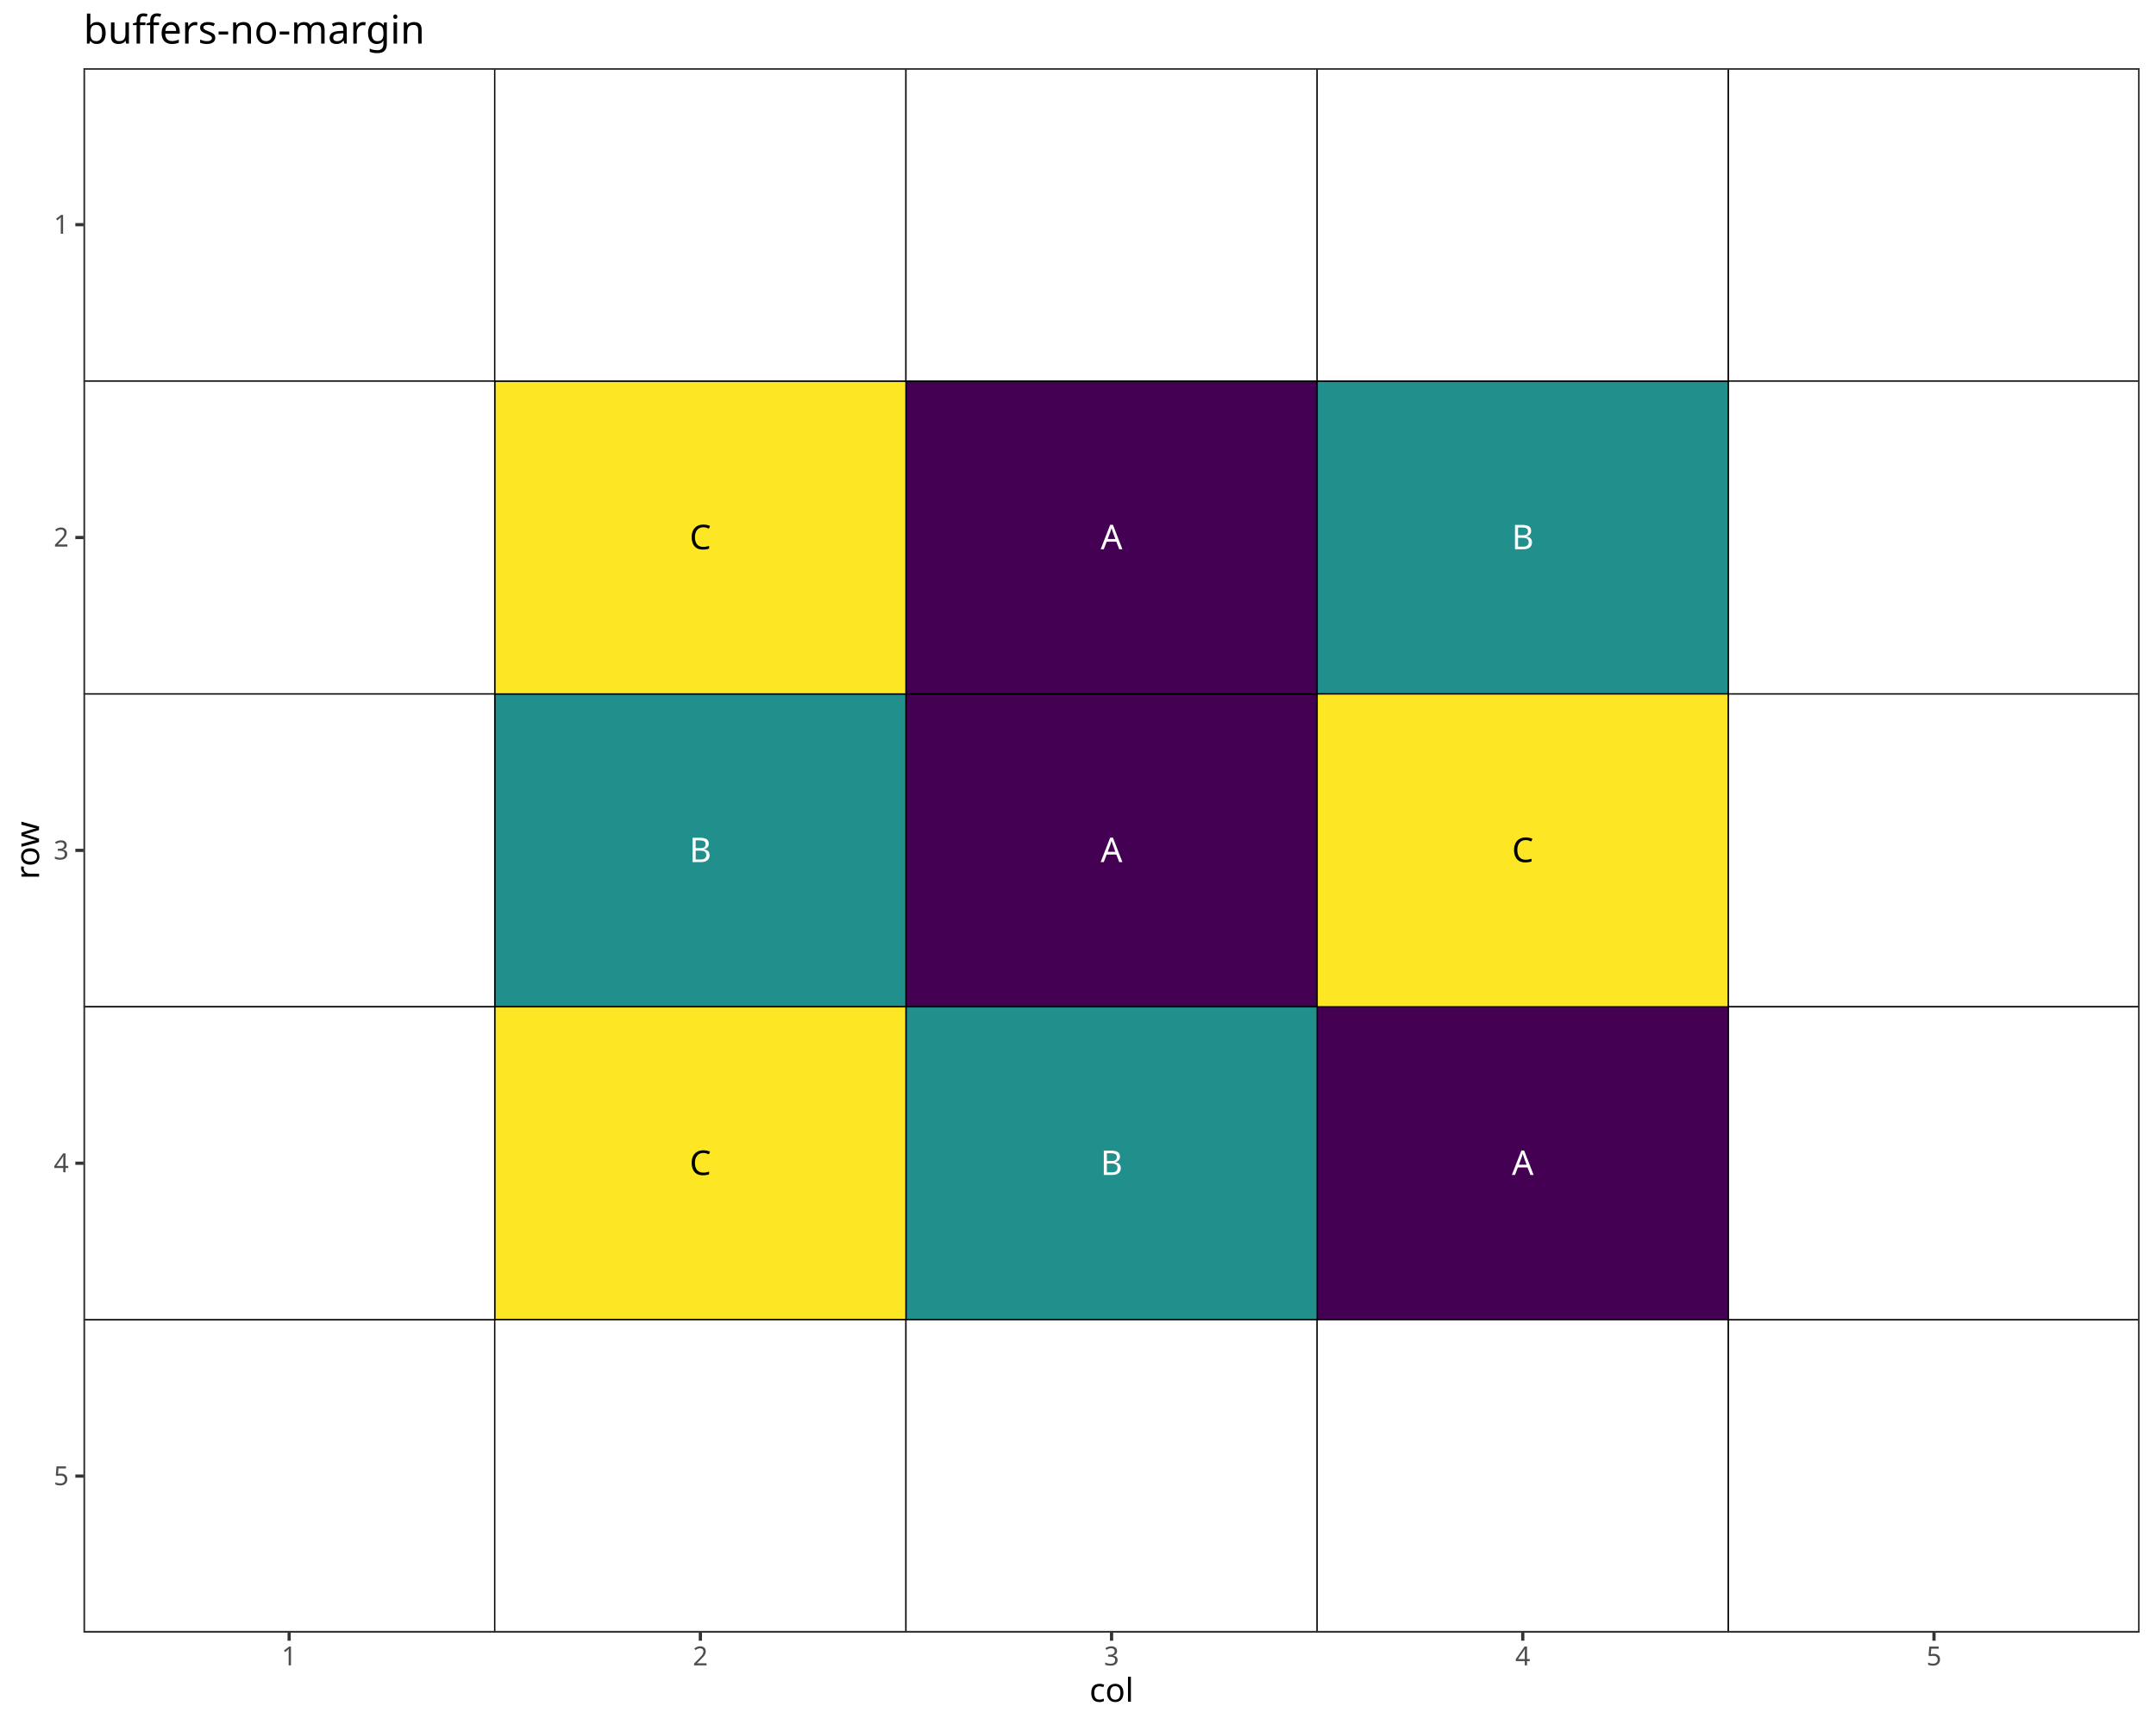
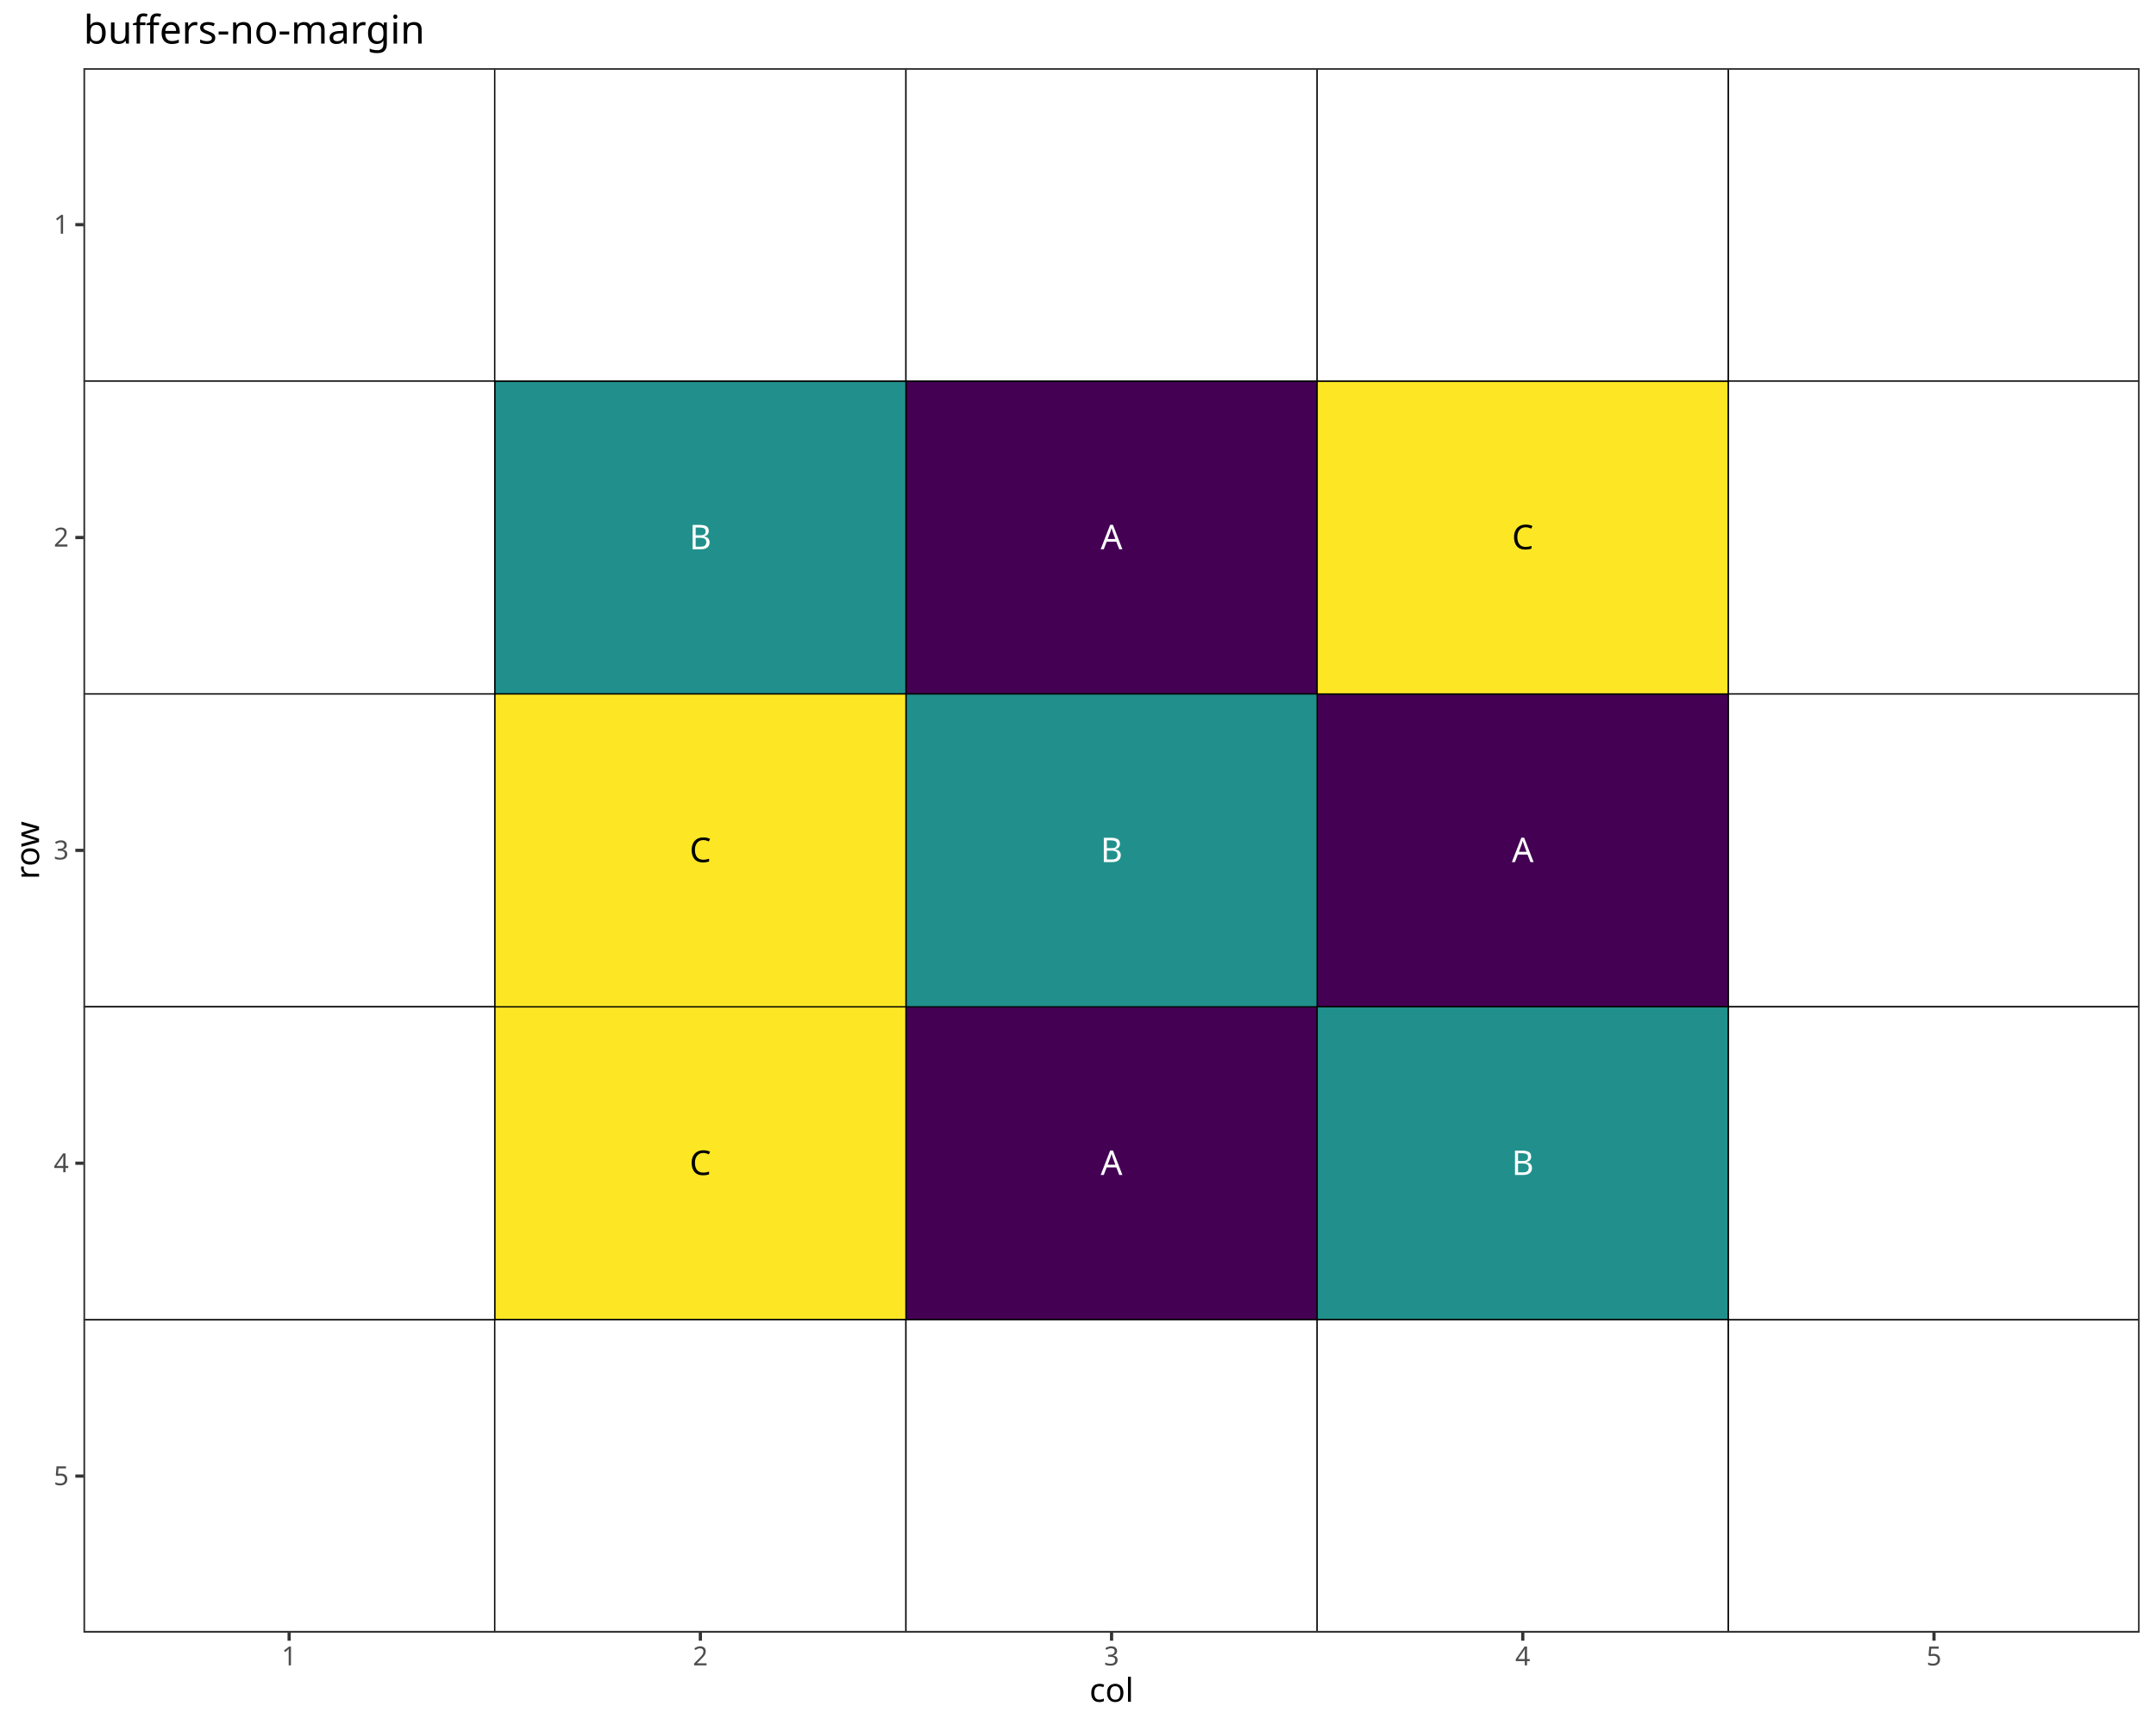
<svg xmlns="http://www.w3.org/2000/svg" class="svglite" data-engine-version="2.0" width="720.00pt" height="576.00pt" viewBox="0 0 720.00 576.00">
  <defs>
    <style type="text/css">
    .svglite line, .svglite polyline, .svglite polygon, .svglite path, .svglite rect, .svglite circle {
      fill: none;
      stroke: #000000;
      stroke-linecap: round;
      stroke-linejoin: round;
      stroke-miterlimit: 10.00;
    }
  </style>
  </defs>
  <rect width="100%" height="100%" style="stroke: none; fill: #FFFFFF;" />
  <defs>
    <clipPath id="cpMC4wMHw3MjAuMDB8MC4wMHw1NzYuMDA=">
      <rect x="0.00" y="0.00" width="720.00" height="576.00" />
    </clipPath>
  </defs>
  <g clip-path="url(#cpMC4wMHw3MjAuMDB8MC4wMHw1NzYuMDA=)">
    <rect x="0.00" y="0.00" width="720.00" height="576.00" style="stroke-width: 1.07; stroke: #FFFFFF; fill: #FFFFFF;" />
  </g>
  <defs>
    <clipPath id="cpMjcuOTB8NzE0LjUyfDIyLjc4fDU0NS4xMQ==">
      <rect x="27.90" y="22.78" width="686.62" height="522.33" />
    </clipPath>
  </defs>
  <g clip-path="url(#cpMjcuOTB8NzE0LjUyfDIyLjc4fDU0NS4xMQ==)">
    <rect x="27.90" y="22.78" width="686.62" height="522.33" style="stroke-width: 1.07; stroke: none; fill: #FFFFFF;" />
    <polyline points="27.90,22.78 714.52,22.78 " style="stroke-width: 0.53; stroke: #EBEBEB; stroke-linecap: butt;" />
    <polyline points="27.90,127.25 714.52,127.25 " style="stroke-width: 0.53; stroke: #EBEBEB; stroke-linecap: butt;" />
    <polyline points="27.90,231.72 714.52,231.72 " style="stroke-width: 0.53; stroke: #EBEBEB; stroke-linecap: butt;" />
    <polyline points="27.90,336.18 714.52,336.18 " style="stroke-width: 0.53; stroke: #EBEBEB; stroke-linecap: butt;" />
    <polyline points="27.90,440.65 714.52,440.65 " style="stroke-width: 0.53; stroke: #EBEBEB; stroke-linecap: butt;" />
    <polyline points="27.90,545.11 714.52,545.11 " style="stroke-width: 0.53; stroke: #EBEBEB; stroke-linecap: butt;" />
    <polyline points="27.90,545.11 27.90,22.78 " style="stroke-width: 0.53; stroke: #EBEBEB; stroke-linecap: butt;" />
    <polyline points="165.22,545.11 165.22,22.78 " style="stroke-width: 0.53; stroke: #EBEBEB; stroke-linecap: butt;" />
    <polyline points="302.55,545.11 302.55,22.78 " style="stroke-width: 0.53; stroke: #EBEBEB; stroke-linecap: butt;" />
    <polyline points="439.87,545.11 439.87,22.78 " style="stroke-width: 0.53; stroke: #EBEBEB; stroke-linecap: butt;" />
    <polyline points="577.20,545.11 577.20,22.78 " style="stroke-width: 0.53; stroke: #EBEBEB; stroke-linecap: butt;" />
    <polyline points="714.52,545.11 714.52,22.78 " style="stroke-width: 0.53; stroke: #EBEBEB; stroke-linecap: butt;" />
    <polyline points="27.90,75.02 714.52,75.02 " style="stroke-width: 1.07; stroke: #EBEBEB; stroke-linecap: butt;" />
    <polyline points="27.90,179.48 714.52,179.48 " style="stroke-width: 1.07; stroke: #EBEBEB; stroke-linecap: butt;" />
    <polyline points="27.90,283.95 714.52,283.95 " style="stroke-width: 1.07; stroke: #EBEBEB; stroke-linecap: butt;" />
    <polyline points="27.90,388.41 714.52,388.41 " style="stroke-width: 1.07; stroke: #EBEBEB; stroke-linecap: butt;" />
    <polyline points="27.90,492.88 714.52,492.88 " style="stroke-width: 1.07; stroke: #EBEBEB; stroke-linecap: butt;" />
    <polyline points="96.56,545.11 96.56,22.78 " style="stroke-width: 1.07; stroke: #EBEBEB; stroke-linecap: butt;" />
    <polyline points="233.89,545.11 233.89,22.78 " style="stroke-width: 1.07; stroke: #EBEBEB; stroke-linecap: butt;" />
    <polyline points="371.21,545.11 371.21,22.78 " style="stroke-width: 1.07; stroke: #EBEBEB; stroke-linecap: butt;" />
    <polyline points="508.53,545.11 508.53,22.78 " style="stroke-width: 1.07; stroke: #EBEBEB; stroke-linecap: butt;" />
    <polyline points="645.86,545.11 645.86,22.78 " style="stroke-width: 1.07; stroke: #EBEBEB; stroke-linecap: butt;" />
-     <rect x="302.55" y="231.72" width="137.32" height="104.47" style="stroke-width: 0.43; stroke-linecap: butt; stroke-linejoin: miter; fill: #440154;" />
    <rect x="302.55" y="127.25" width="137.32" height="104.47" style="stroke-width: 0.43; stroke-linecap: butt; stroke-linejoin: miter; fill: #440154;" />
-     <rect x="439.87" y="336.18" width="137.32" height="104.47" style="stroke-width: 0.43; stroke-linecap: butt; stroke-linejoin: miter; fill: #440154;" />
-     <rect x="165.22" y="231.72" width="137.32" height="104.47" style="stroke-width: 0.43; stroke-linecap: butt; stroke-linejoin: miter; fill: #21908C;" />
-     <rect x="439.87" y="127.25" width="137.32" height="104.47" style="stroke-width: 0.43; stroke-linecap: butt; stroke-linejoin: miter; fill: #21908C;" />
-     <rect x="302.55" y="336.18" width="137.32" height="104.47" style="stroke-width: 0.43; stroke-linecap: butt; stroke-linejoin: miter; fill: #21908C;" />
-     <rect x="165.22" y="127.25" width="137.32" height="104.47" style="stroke-width: 0.43; stroke-linecap: butt; stroke-linejoin: miter; fill: #FDE725;" />
-     <rect x="439.87" y="231.72" width="137.32" height="104.47" style="stroke-width: 0.43; stroke-linecap: butt; stroke-linejoin: miter; fill: #FDE725;" />
+     <rect x="302.55" y="336.18" width="137.32" height="104.47" style="stroke-width: 0.43; stroke-linecap: butt; stroke-linejoin: miter; fill: #440154;" />
+     <rect x="439.87" y="231.72" width="137.32" height="104.47" style="stroke-width: 0.43; stroke-linecap: butt; stroke-linejoin: miter; fill: #440154;" />
+     <rect x="165.22" y="127.25" width="137.32" height="104.47" style="stroke-width: 0.43; stroke-linecap: butt; stroke-linejoin: miter; fill: #21908C;" />
+     <rect x="302.55" y="231.72" width="137.32" height="104.47" style="stroke-width: 0.43; stroke-linecap: butt; stroke-linejoin: miter; fill: #21908C;" />
+     <rect x="439.87" y="336.18" width="137.32" height="104.47" style="stroke-width: 0.43; stroke-linecap: butt; stroke-linejoin: miter; fill: #21908C;" />
+     <rect x="439.87" y="127.25" width="137.32" height="104.47" style="stroke-width: 0.43; stroke-linecap: butt; stroke-linejoin: miter; fill: #FDE725;" />
    <rect x="165.22" y="336.18" width="137.32" height="104.47" style="stroke-width: 0.43; stroke-linecap: butt; stroke-linejoin: miter; fill: #FDE725;" />
+     <rect x="165.22" y="231.72" width="137.32" height="104.47" style="stroke-width: 0.43; stroke-linecap: butt; stroke-linejoin: miter; fill: #FDE725;" />
    <rect x="27.90" y="22.78" width="137.32" height="104.47" style="stroke-width: 0.43; stroke-linecap: butt; stroke-linejoin: miter; fill: #FFFFFF;" />
    <rect x="165.22" y="22.78" width="137.32" height="104.47" style="stroke-width: 0.43; stroke-linecap: butt; stroke-linejoin: miter; fill: #FFFFFF;" />
    <rect x="302.55" y="22.78" width="137.32" height="104.47" style="stroke-width: 0.43; stroke-linecap: butt; stroke-linejoin: miter; fill: #FFFFFF;" />
    <rect x="439.87" y="22.78" width="137.32" height="104.47" style="stroke-width: 0.43; stroke-linecap: butt; stroke-linejoin: miter; fill: #FFFFFF;" />
    <rect x="577.20" y="22.78" width="137.32" height="104.47" style="stroke-width: 0.43; stroke-linecap: butt; stroke-linejoin: miter; fill: #FFFFFF;" />
    <rect x="27.90" y="440.65" width="137.32" height="104.47" style="stroke-width: 0.43; stroke-linecap: butt; stroke-linejoin: miter; fill: #FFFFFF;" />
    <rect x="165.22" y="440.65" width="137.32" height="104.47" style="stroke-width: 0.43; stroke-linecap: butt; stroke-linejoin: miter; fill: #FFFFFF;" />
    <rect x="302.55" y="440.65" width="137.32" height="104.47" style="stroke-width: 0.43; stroke-linecap: butt; stroke-linejoin: miter; fill: #FFFFFF;" />
    <rect x="439.87" y="440.65" width="137.32" height="104.47" style="stroke-width: 0.43; stroke-linecap: butt; stroke-linejoin: miter; fill: #FFFFFF;" />
    <rect x="577.20" y="440.65" width="137.32" height="104.47" style="stroke-width: 0.43; stroke-linecap: butt; stroke-linejoin: miter; fill: #FFFFFF;" />
    <rect x="27.90" y="127.25" width="137.32" height="104.47" style="stroke-width: 0.43; stroke-linecap: butt; stroke-linejoin: miter; fill: #FFFFFF;" />
    <rect x="27.90" y="231.72" width="137.32" height="104.47" style="stroke-width: 0.43; stroke-linecap: butt; stroke-linejoin: miter; fill: #FFFFFF;" />
    <rect x="27.90" y="336.18" width="137.32" height="104.47" style="stroke-width: 0.43; stroke-linecap: butt; stroke-linejoin: miter; fill: #FFFFFF;" />
    <rect x="577.20" y="127.25" width="137.32" height="104.47" style="stroke-width: 0.43; stroke-linecap: butt; stroke-linejoin: miter; fill: #FFFFFF;" />
    <rect x="577.20" y="231.72" width="137.32" height="104.47" style="stroke-width: 0.43; stroke-linecap: butt; stroke-linejoin: miter; fill: #FFFFFF;" />
    <rect x="577.20" y="336.18" width="137.32" height="104.47" style="stroke-width: 0.43; stroke-linecap: butt; stroke-linejoin: miter; fill: #FFFFFF;" />
-     <text x="371.21" y="287.86" text-anchor="middle" style="font-size: 11.38px; fill: #FFFFFF; font-family: sans;" textLength="7.59px" lengthAdjust="spacingAndGlyphs">A</text>
    <text x="371.21" y="183.40" text-anchor="middle" style="font-size: 11.38px; fill: #FFFFFF; font-family: sans;" textLength="7.59px" lengthAdjust="spacingAndGlyphs">A</text>
-     <text x="508.53" y="392.33" text-anchor="middle" style="font-size: 11.38px; fill: #FFFFFF; font-family: sans;" textLength="7.59px" lengthAdjust="spacingAndGlyphs">A</text>
-     <text x="233.89" y="287.86" text-anchor="middle" style="font-size: 11.38px; fill: #FFFFFF; font-family: sans;" textLength="7.59px" lengthAdjust="spacingAndGlyphs">B</text>
-     <text x="508.53" y="183.40" text-anchor="middle" style="font-size: 11.38px; fill: #FFFFFF; font-family: sans;" textLength="7.59px" lengthAdjust="spacingAndGlyphs">B</text>
-     <text x="371.21" y="392.33" text-anchor="middle" style="font-size: 11.38px; fill: #FFFFFF; font-family: sans;" textLength="7.59px" lengthAdjust="spacingAndGlyphs">B</text>
-     <text x="233.89" y="183.40" text-anchor="middle" style="font-size: 11.38px; font-family: sans;" textLength="8.22px" lengthAdjust="spacingAndGlyphs">C</text>
-     <text x="508.53" y="287.86" text-anchor="middle" style="font-size: 11.38px; font-family: sans;" textLength="8.22px" lengthAdjust="spacingAndGlyphs">C</text>
+     <text x="371.21" y="392.33" text-anchor="middle" style="font-size: 11.38px; fill: #FFFFFF; font-family: sans;" textLength="7.59px" lengthAdjust="spacingAndGlyphs">A</text>
+     <text x="508.53" y="287.86" text-anchor="middle" style="font-size: 11.38px; fill: #FFFFFF; font-family: sans;" textLength="7.59px" lengthAdjust="spacingAndGlyphs">A</text>
+     <text x="233.89" y="183.40" text-anchor="middle" style="font-size: 11.38px; fill: #FFFFFF; font-family: sans;" textLength="7.59px" lengthAdjust="spacingAndGlyphs">B</text>
+     <text x="371.21" y="287.86" text-anchor="middle" style="font-size: 11.38px; fill: #FFFFFF; font-family: sans;" textLength="7.59px" lengthAdjust="spacingAndGlyphs">B</text>
+     <text x="508.53" y="392.33" text-anchor="middle" style="font-size: 11.38px; fill: #FFFFFF; font-family: sans;" textLength="7.59px" lengthAdjust="spacingAndGlyphs">B</text>
+     <text x="508.53" y="183.40" text-anchor="middle" style="font-size: 11.38px; font-family: sans;" textLength="8.22px" lengthAdjust="spacingAndGlyphs">C</text>
    <text x="233.89" y="392.33" text-anchor="middle" style="font-size: 11.38px; font-family: sans;" textLength="8.22px" lengthAdjust="spacingAndGlyphs">C</text>
+     <text x="233.89" y="287.86" text-anchor="middle" style="font-size: 11.38px; font-family: sans;" textLength="8.22px" lengthAdjust="spacingAndGlyphs">C</text>
    <rect x="27.90" y="22.78" width="686.62" height="522.33" style="stroke-width: 1.07; stroke: #333333;" />
  </g>
  <g clip-path="url(#cpMC4wMHw3MjAuMDB8MC4wMHw1NzYuMDA=)">
    <text x="22.97" y="78.04" text-anchor="end" style="font-size: 8.80px; fill: #4D4D4D; font-family: sans;" textLength="4.89px" lengthAdjust="spacingAndGlyphs">1</text>
    <text x="22.97" y="182.51" text-anchor="end" style="font-size: 8.80px; fill: #4D4D4D; font-family: sans;" textLength="4.89px" lengthAdjust="spacingAndGlyphs">2</text>
    <text x="22.97" y="286.98" text-anchor="end" style="font-size: 8.80px; fill: #4D4D4D; font-family: sans;" textLength="4.89px" lengthAdjust="spacingAndGlyphs">3</text>
    <text x="22.97" y="391.44" text-anchor="end" style="font-size: 8.80px; fill: #4D4D4D; font-family: sans;" textLength="4.89px" lengthAdjust="spacingAndGlyphs">4</text>
    <text x="22.97" y="495.91" text-anchor="end" style="font-size: 8.80px; fill: #4D4D4D; font-family: sans;" textLength="4.89px" lengthAdjust="spacingAndGlyphs">5</text>
    <polyline points="25.16,75.02 27.90,75.02 " style="stroke-width: 1.07; stroke: #333333; stroke-linecap: butt;" />
    <polyline points="25.16,179.48 27.90,179.48 " style="stroke-width: 1.07; stroke: #333333; stroke-linecap: butt;" />
    <polyline points="25.16,283.95 27.90,283.95 " style="stroke-width: 1.07; stroke: #333333; stroke-linecap: butt;" />
    <polyline points="25.16,388.41 27.90,388.41 " style="stroke-width: 1.07; stroke: #333333; stroke-linecap: butt;" />
    <polyline points="25.16,492.88 27.90,492.88 " style="stroke-width: 1.07; stroke: #333333; stroke-linecap: butt;" />
    <polyline points="96.56,547.85 96.56,545.11 " style="stroke-width: 1.07; stroke: #333333; stroke-linecap: butt;" />
    <polyline points="233.89,547.85 233.89,545.11 " style="stroke-width: 1.07; stroke: #333333; stroke-linecap: butt;" />
    <polyline points="371.21,547.85 371.21,545.11 " style="stroke-width: 1.07; stroke: #333333; stroke-linecap: butt;" />
    <polyline points="508.53,547.85 508.53,545.11 " style="stroke-width: 1.07; stroke: #333333; stroke-linecap: butt;" />
    <polyline points="645.86,547.85 645.86,545.11 " style="stroke-width: 1.07; stroke: #333333; stroke-linecap: butt;" />
    <text x="96.56" y="556.10" text-anchor="middle" style="font-size: 8.80px; fill: #4D4D4D; font-family: sans;" textLength="4.89px" lengthAdjust="spacingAndGlyphs">1</text>
    <text x="233.89" y="556.10" text-anchor="middle" style="font-size: 8.80px; fill: #4D4D4D; font-family: sans;" textLength="4.89px" lengthAdjust="spacingAndGlyphs">2</text>
    <text x="371.21" y="556.10" text-anchor="middle" style="font-size: 8.80px; fill: #4D4D4D; font-family: sans;" textLength="4.89px" lengthAdjust="spacingAndGlyphs">3</text>
    <text x="508.53" y="556.10" text-anchor="middle" style="font-size: 8.80px; fill: #4D4D4D; font-family: sans;" textLength="4.89px" lengthAdjust="spacingAndGlyphs">4</text>
    <text x="645.86" y="556.10" text-anchor="middle" style="font-size: 8.80px; fill: #4D4D4D; font-family: sans;" textLength="4.89px" lengthAdjust="spacingAndGlyphs">5</text>
    <text x="371.21" y="568.24" text-anchor="middle" style="font-size: 11.00px; font-family: sans;" textLength="14.06px" lengthAdjust="spacingAndGlyphs">col</text>
    <text transform="translate(13.05,283.95) rotate(-90)" text-anchor="middle" style="font-size: 11.00px; font-family: sans;" textLength="17.73px" lengthAdjust="spacingAndGlyphs">row</text>
    <text x="27.90" y="14.56" style="font-size: 13.20px; font-family: sans;" textLength="104.19px" lengthAdjust="spacingAndGlyphs">buffers-no-margin</text>
  </g>
</svg>
